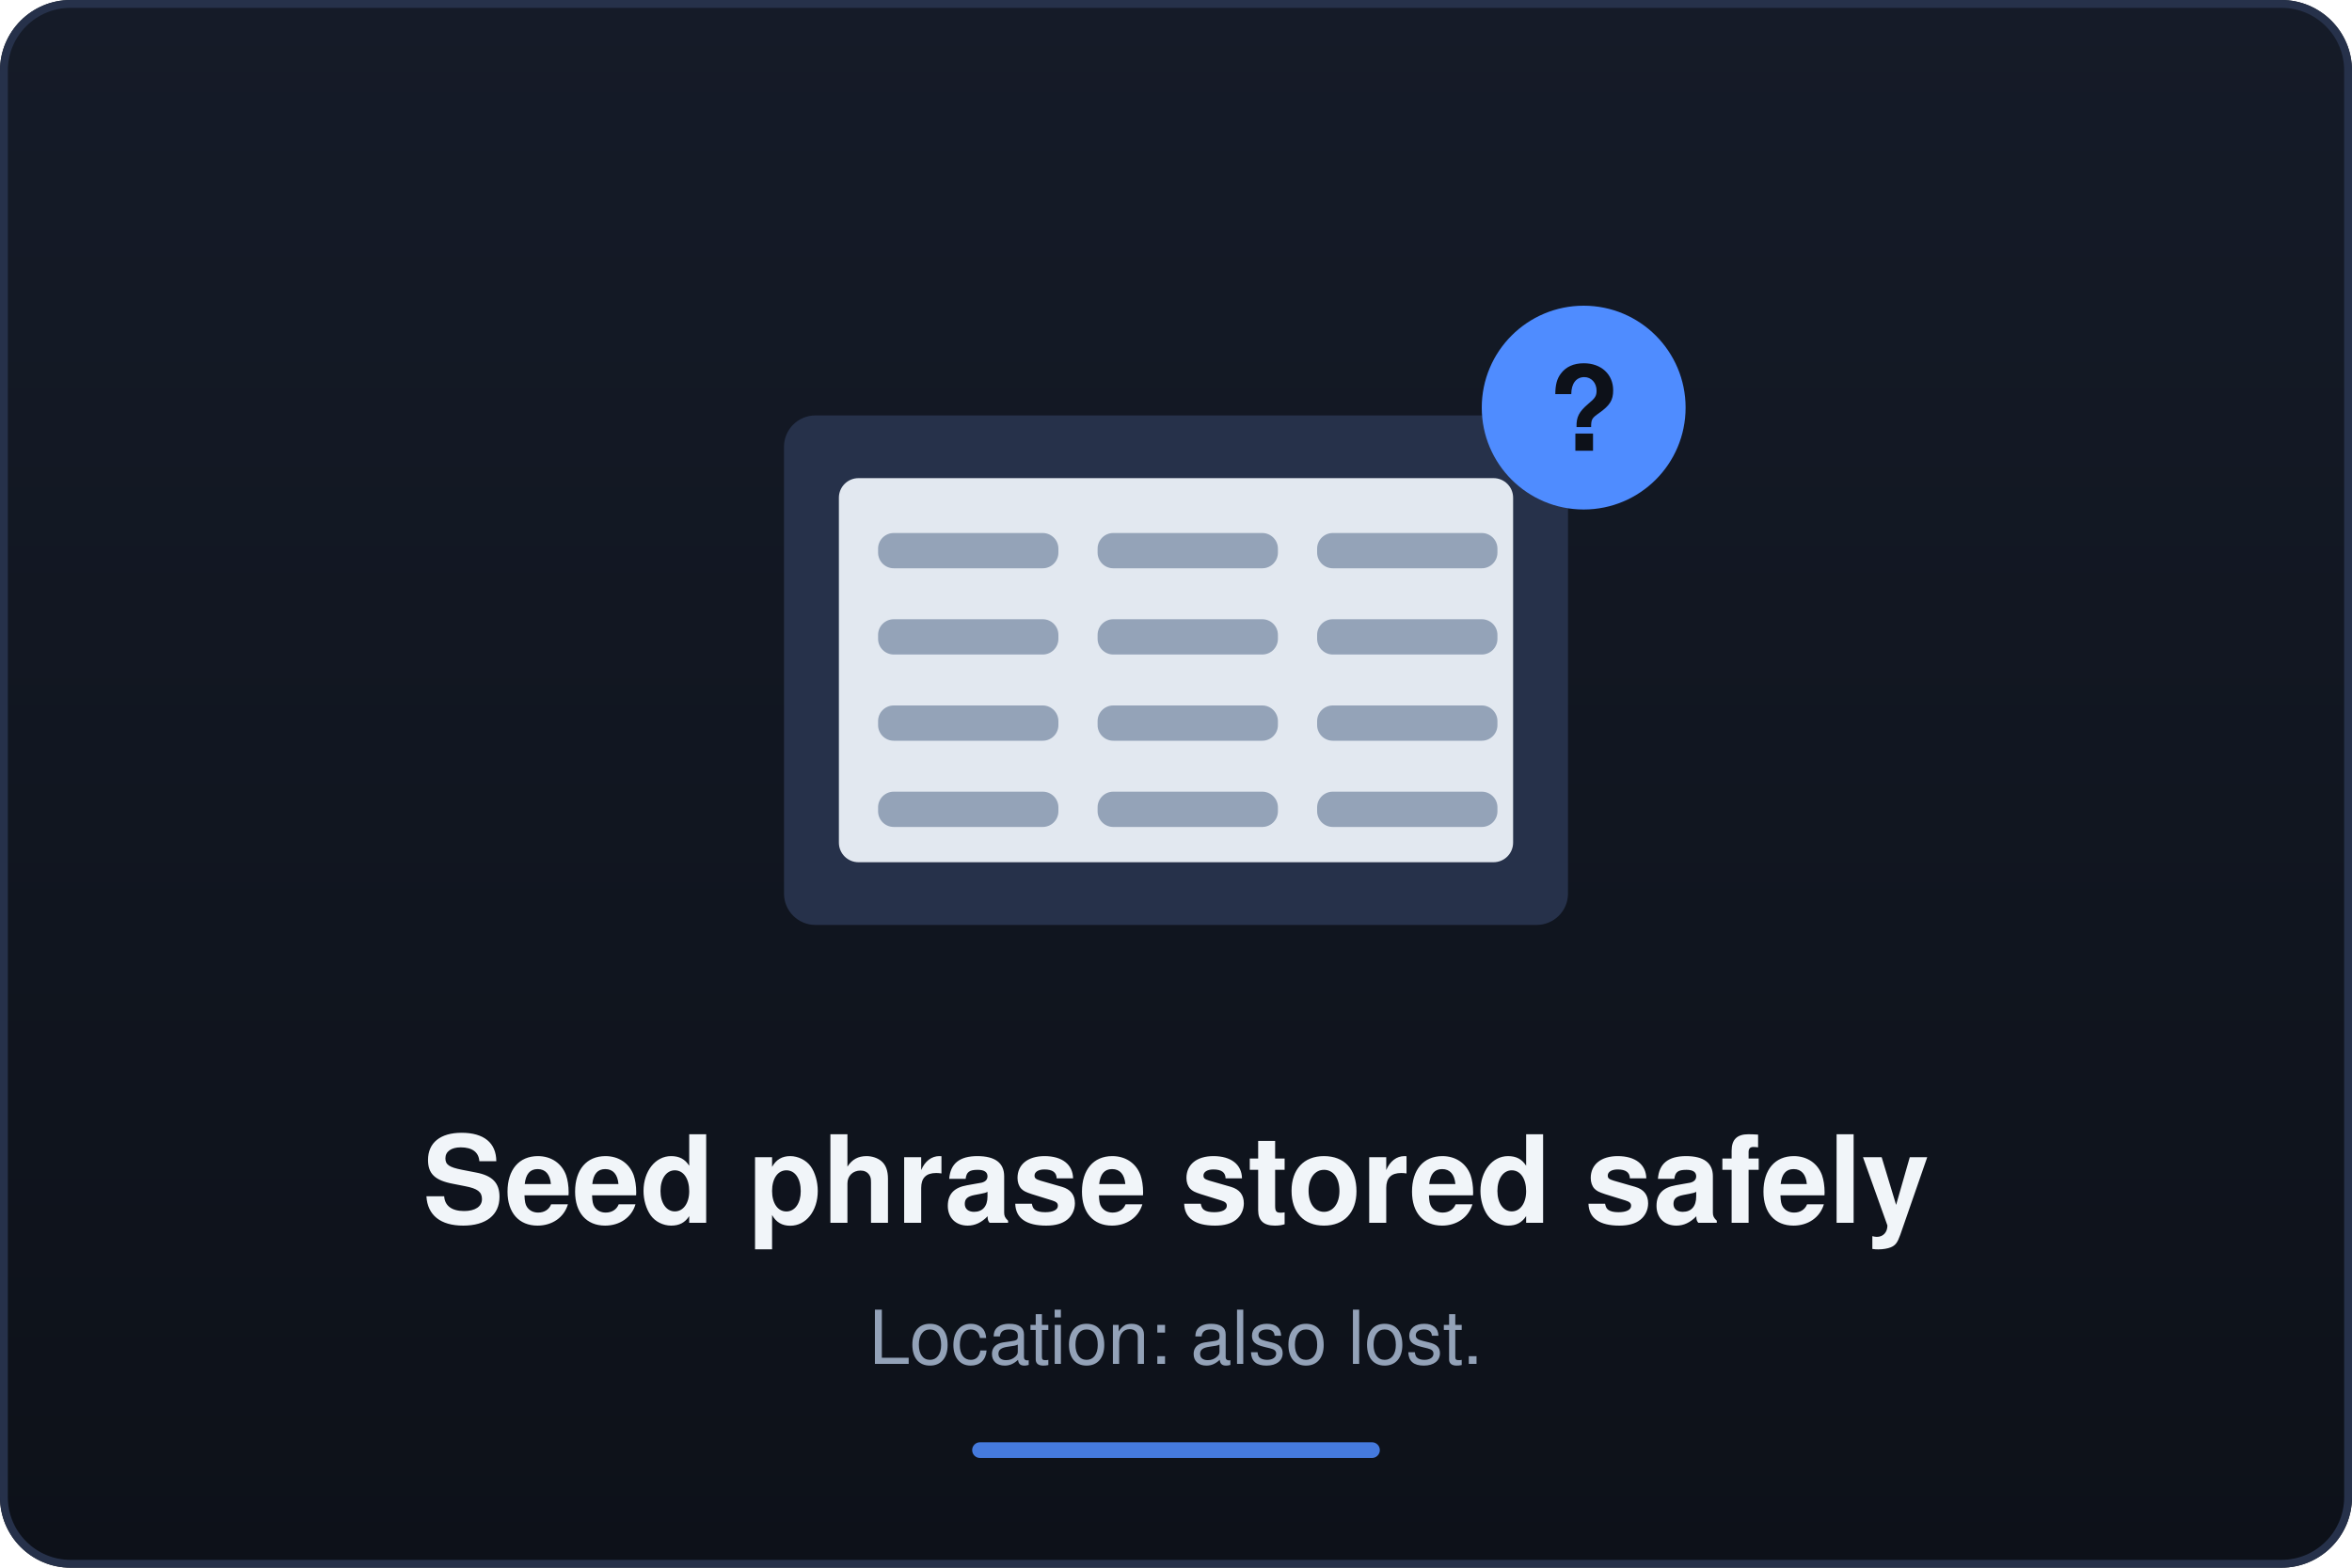
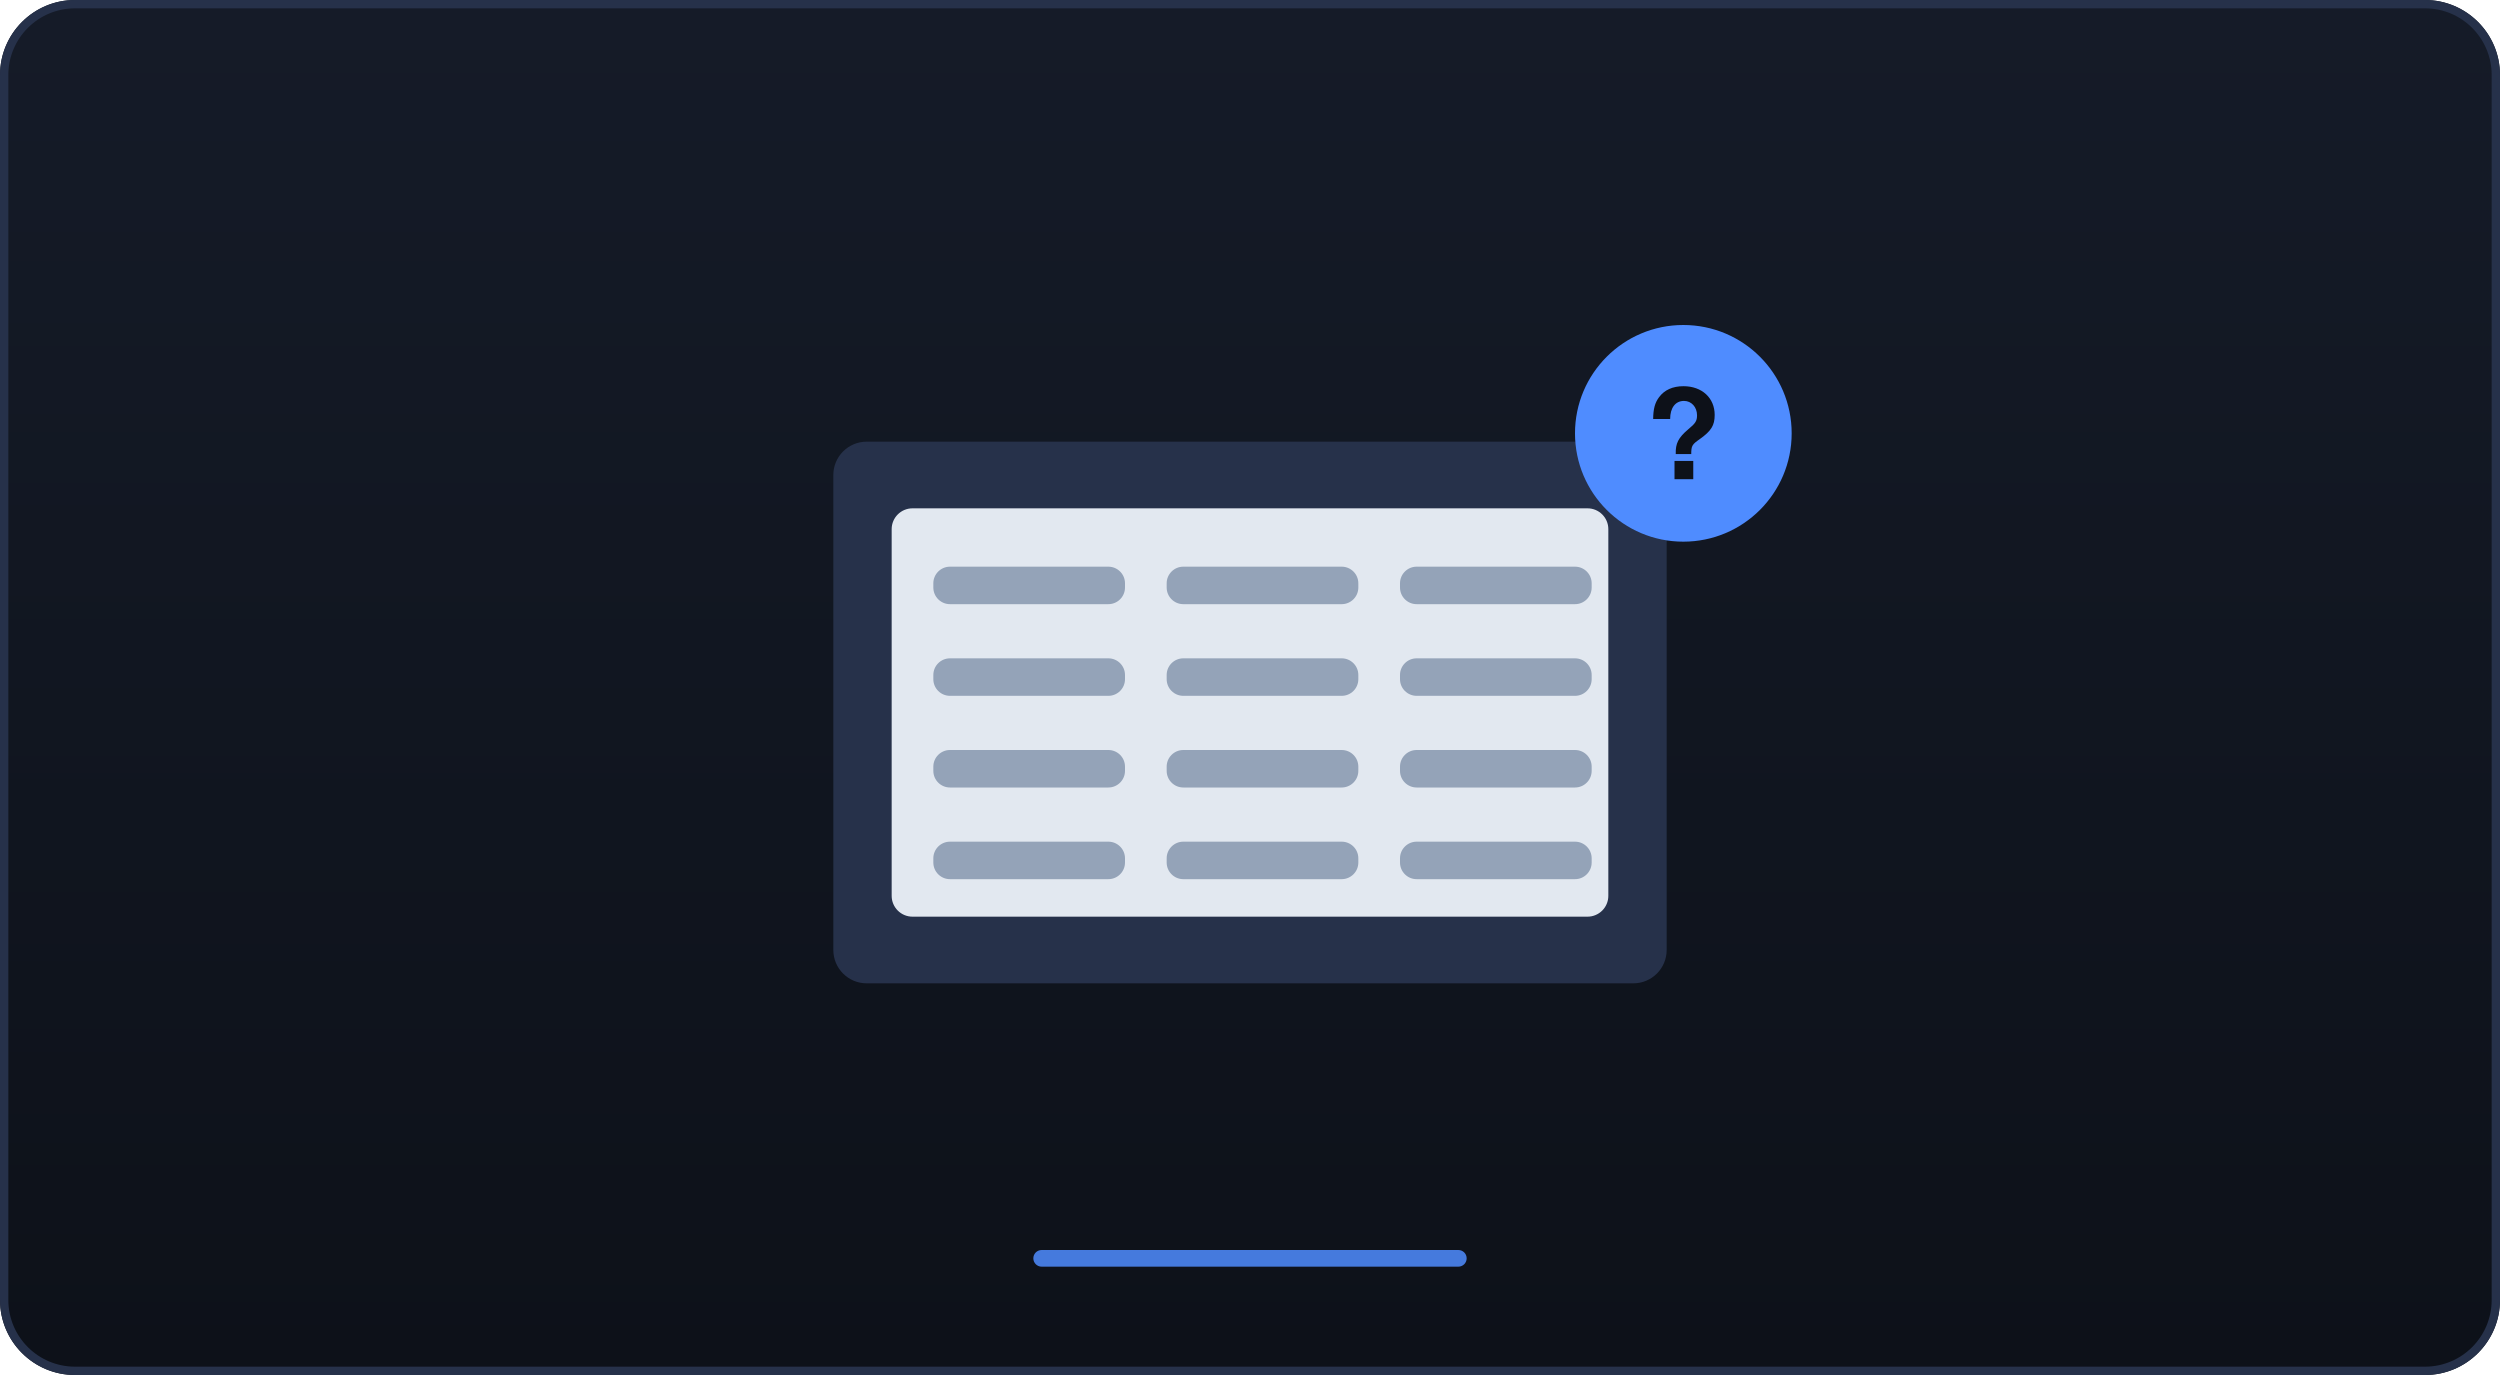
- <svg xmlns="http://www.w3.org/2000/svg" viewBox="0 0 600 400" width="600" height="400" role="img">
+ <svg xmlns="http://www.w3.org/2000/svg" viewBox="0 0 600 330" width="600" height="330" role="img">
  <defs>
    <linearGradient id="bg" x1="0" y1="0" x2="0" y2="1">
      <stop offset="0" stop-color="#151b28" />
      <stop offset="1" stop-color="#0d1119" />
    </linearGradient>
  </defs>
-   <rect width="600" height="400" rx="18" fill="url(#bg)" />
-   <rect x="1" y="1" width="598" height="398" rx="17" fill="none" stroke="#26314a" stroke-width="2" />
+   <rect width="600" height="330" rx="18" fill="url(#bg)" />
+   <rect x="1" y="1" width="598" height="328" rx="17" fill="none" stroke="#26314a" stroke-width="2" />
  <g>
    <g transform="translate(0 -24.0)">
      <rect x="200" y="130" width="200" height="130" rx="8" fill="#26314a" />
      <rect x="214" y="146" width="172" height="98" rx="5" fill="#e2e8f0" />
      <rect x="224" y="160" width="46" height="9" rx="4" fill="#94a3b8" />
      <rect x="280" y="160" width="46" height="9" rx="4" fill="#94a3b8" />
      <rect x="336" y="160" width="46" height="9" rx="4" fill="#94a3b8" />
      <rect x="224" y="182" width="46" height="9" rx="4" fill="#94a3b8" />
      <rect x="280" y="182" width="46" height="9" rx="4" fill="#94a3b8" />
      <rect x="336" y="182" width="46" height="9" rx="4" fill="#94a3b8" />
      <rect x="224" y="204" width="46" height="9" rx="4" fill="#94a3b8" />
      <rect x="280" y="204" width="46" height="9" rx="4" fill="#94a3b8" />
      <rect x="336" y="204" width="46" height="9" rx="4" fill="#94a3b8" />
      <rect x="224" y="226" width="46" height="9" rx="4" fill="#94a3b8" />
      <rect x="280" y="226" width="46" height="9" rx="4" fill="#94a3b8" />
      <rect x="336" y="226" width="46" height="9" rx="4" fill="#94a3b8" />
      <circle cx="404" cy="128" r="26" fill="#4f8cff" />
      <text x="404" y="139" text-anchor="middle" font-family="Helvetica,Arial,sans-serif" font-size="30" font-weight="700" fill="#0d1119">?</text>
    </g>
  </g>
-   <text x="300.0" y="312" text-anchor="middle" font-family="Helvetica,Arial,sans-serif" font-size="31" font-weight="700" fill="#f1f5f9">Seed phrase stored safely</text>
-   <text x="300.0" y="348" text-anchor="middle" font-family="Helvetica,Arial,sans-serif" font-size="19" fill="#93a2b8">Location: also lost.</text>
-   <rect x="248" y="368" width="104" height="4" rx="2" fill="#4f8cff" opacity="0.85" />
+   <rect x="248" y="300" width="104" height="4" rx="2" fill="#4f8cff" opacity="0.85" />
</svg>
